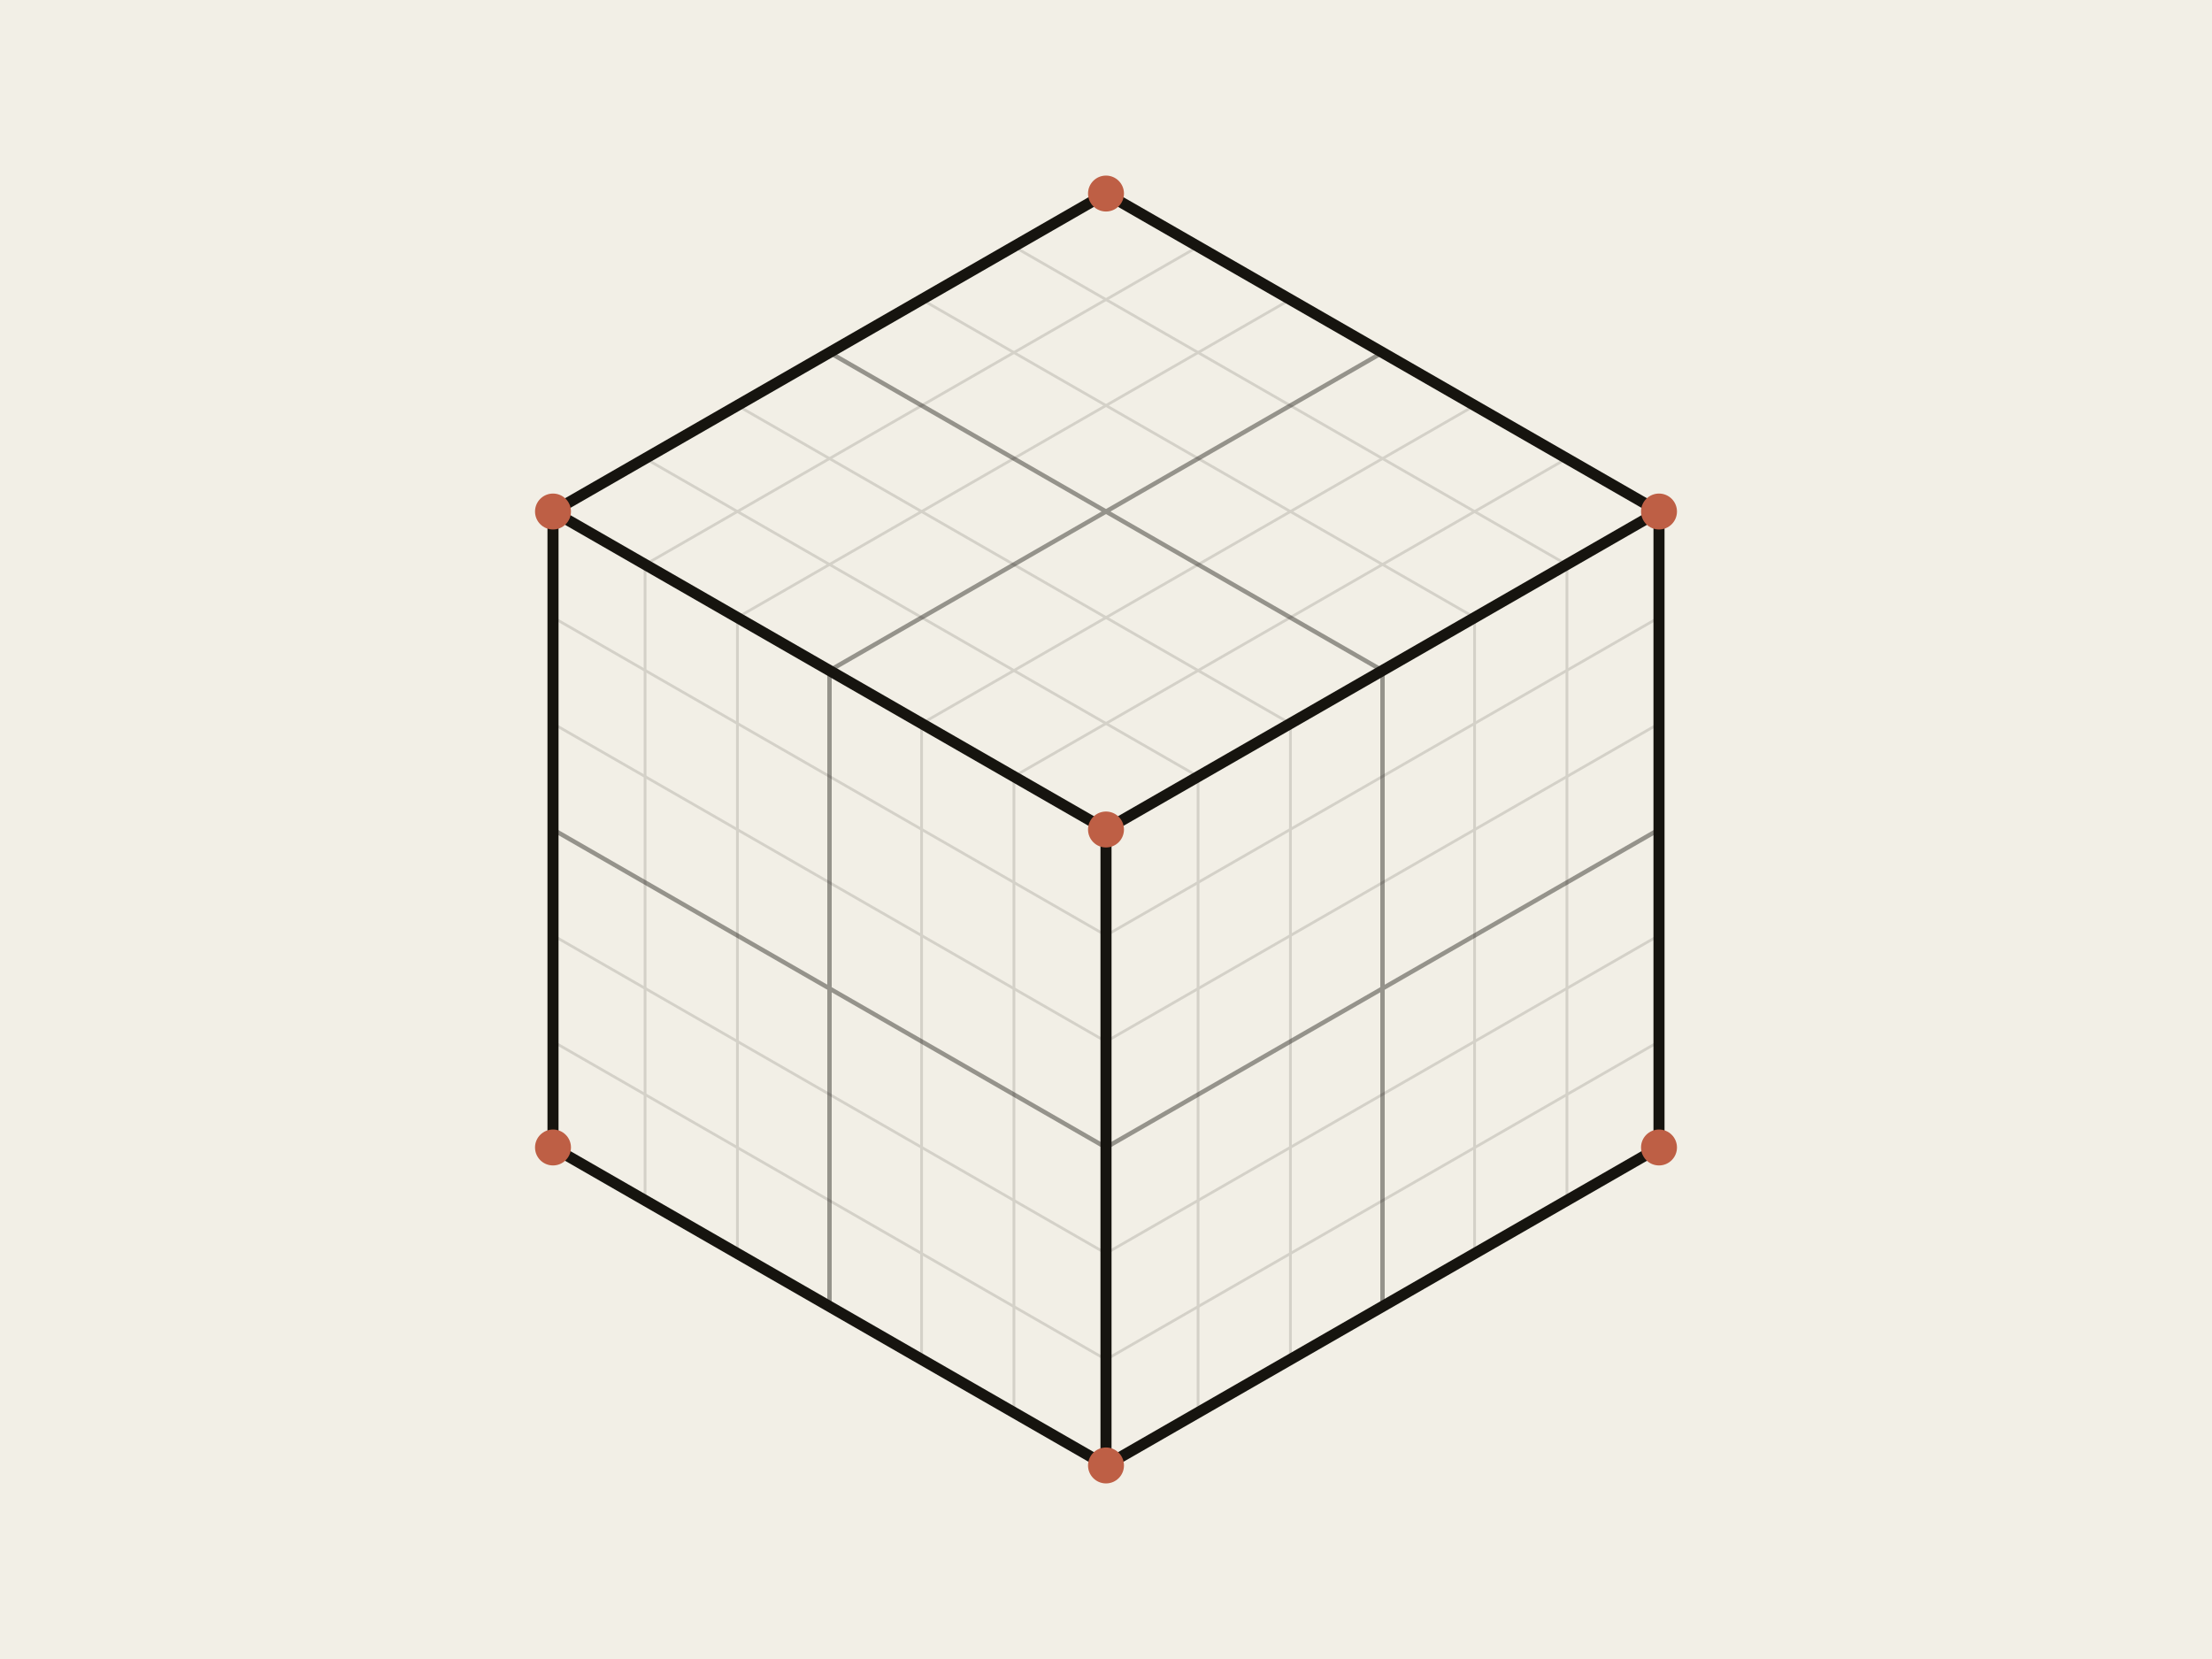
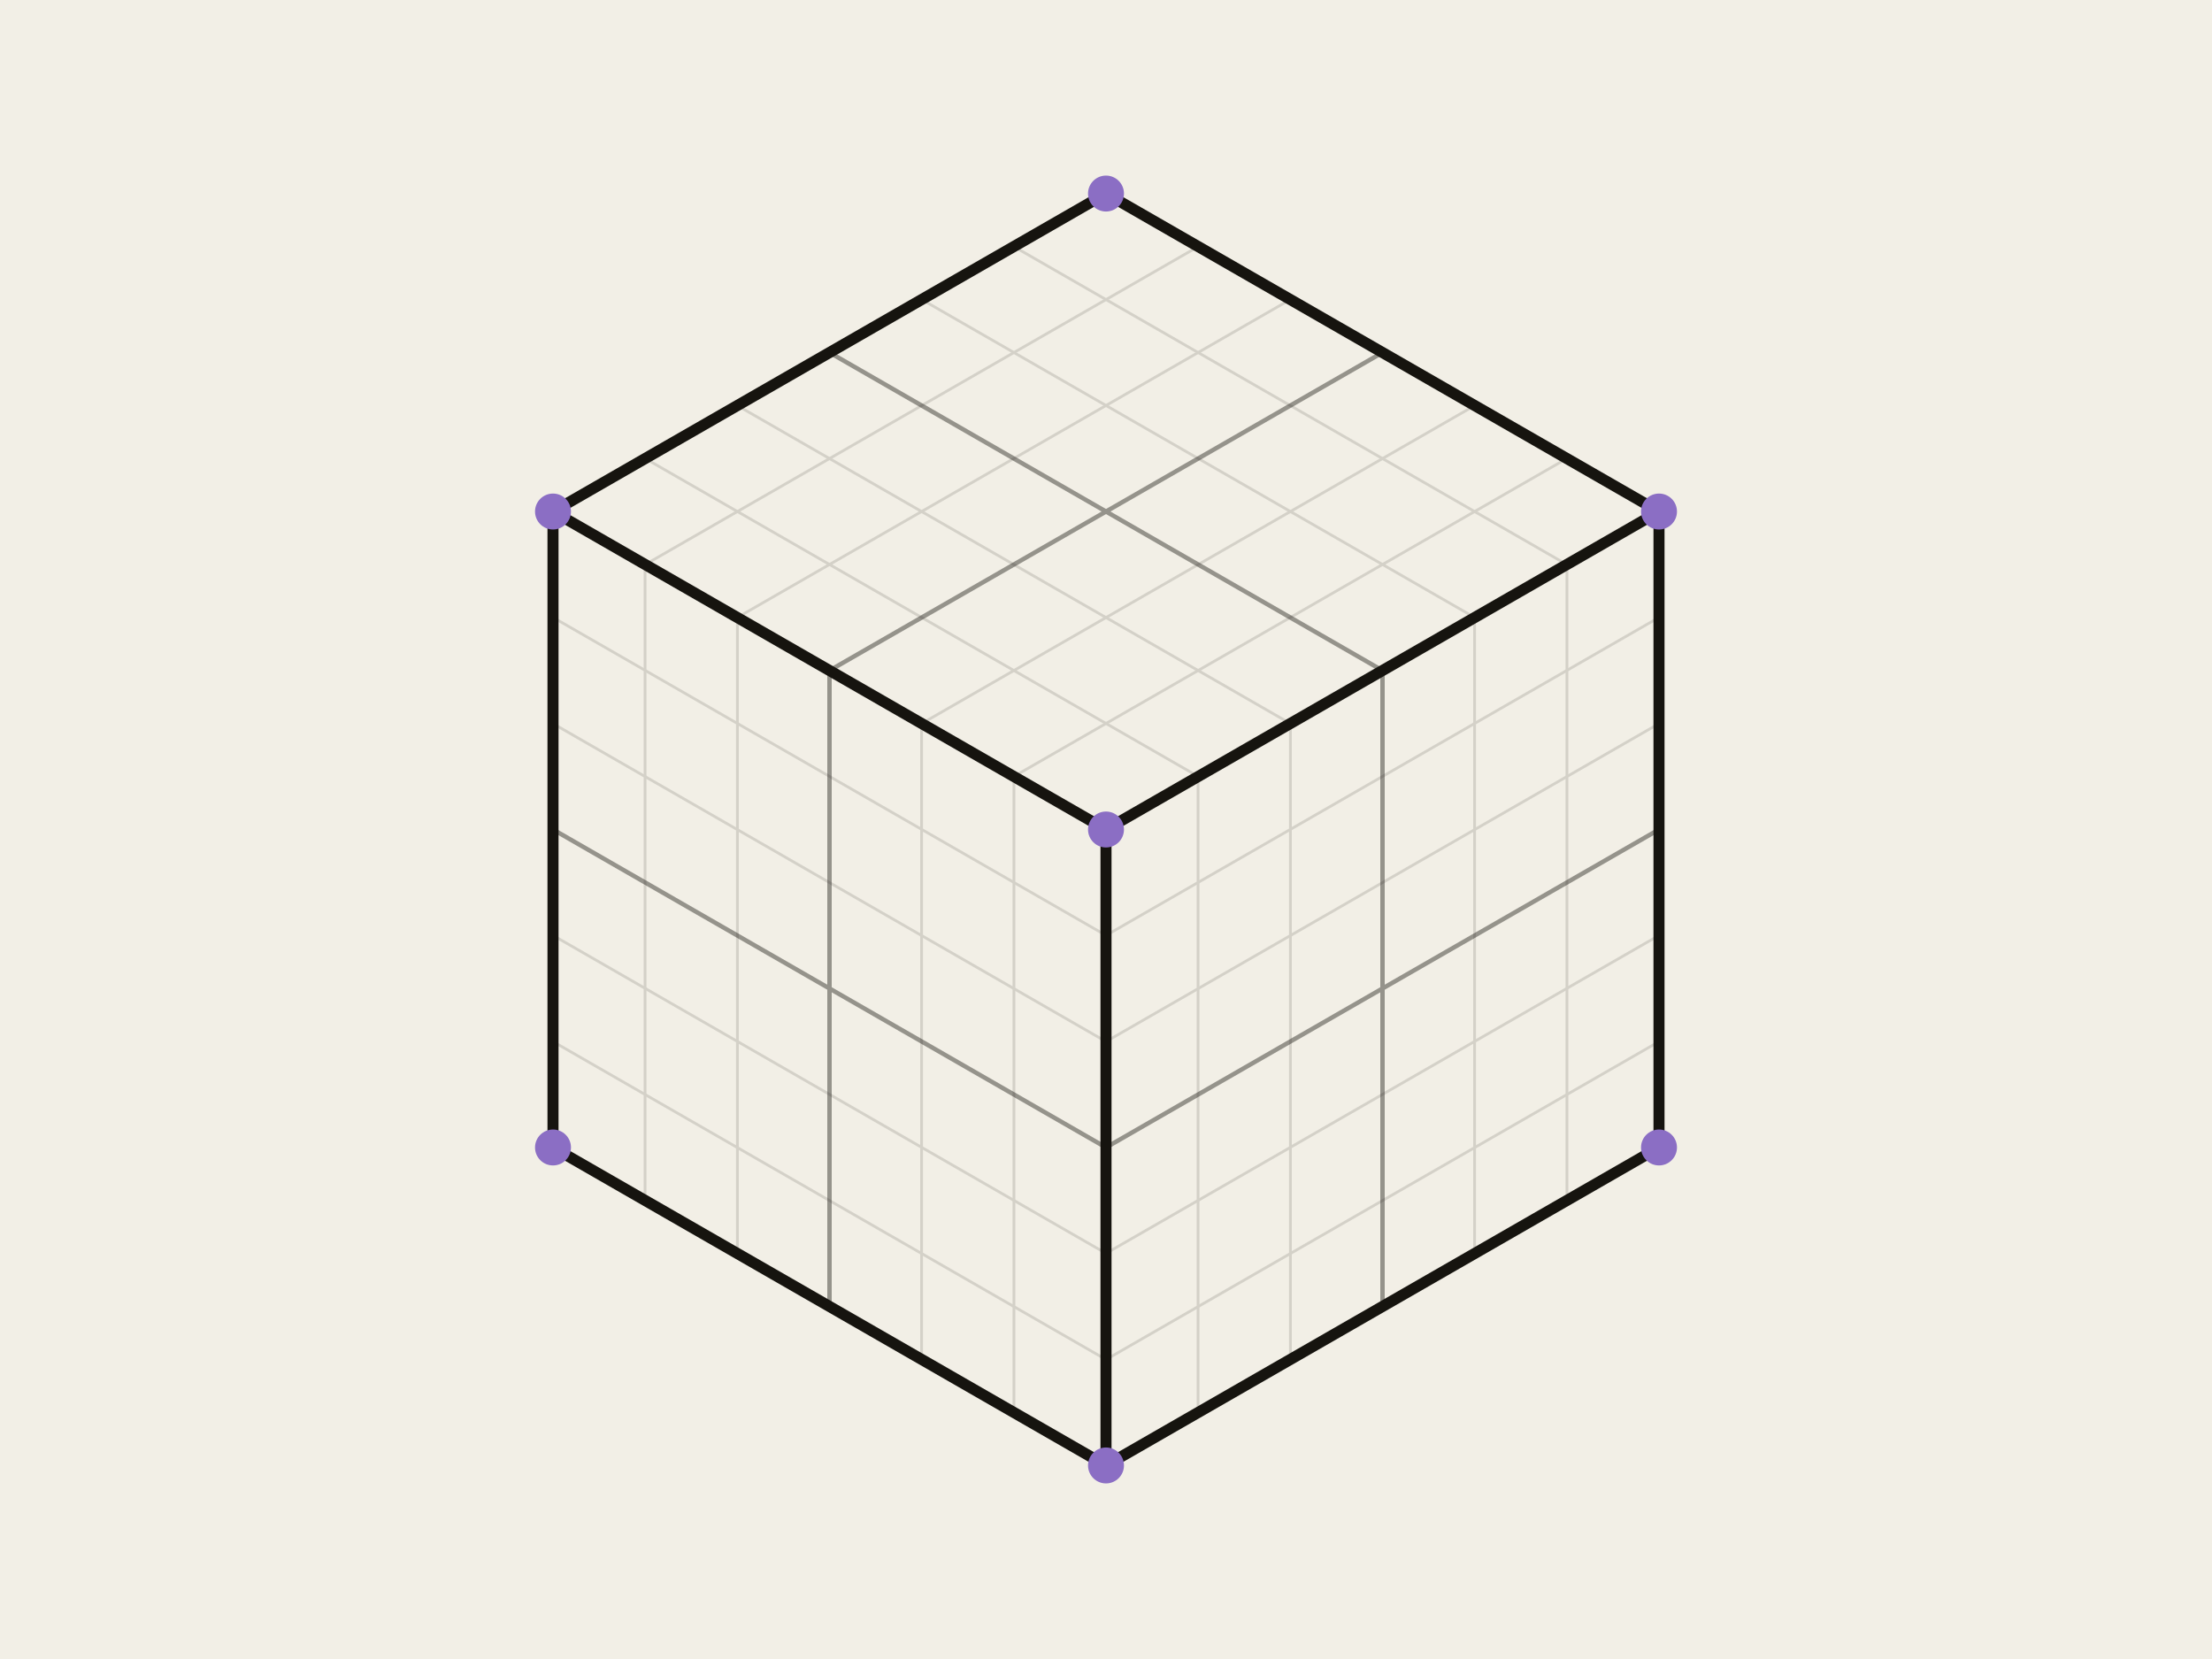
<svg xmlns="http://www.w3.org/2000/svg" viewBox="0 0 800 600" width="800" height="600">
  <rect width="800" height="600" fill="#f2efe6" />
  <g stroke="#16140f" stroke-width="1" opacity="0.14" fill="none">
    <path d="M433.3 89.2 L233.3 204.2" />
    <path d="M366.7 89.2 L566.7 204.2" />
    <path d="M466.7 108.3 L266.7 223.3" />
    <path d="M333.3 108.3 L533.3 223.3" />
    <path d="M533.3 146.7 L333.3 261.7" />
    <path d="M266.7 146.7 L466.7 261.7" />
    <path d="M566.7 165.8 L366.7 280.8" />
    <path d="M233.3 165.8 L433.3 280.8" />
    <path d="M233.3 204.2 L233.3 434.2" />
    <path d="M200.0 223.3 L400.0 338.3" />
    <path d="M266.7 223.3 L266.7 453.3" />
    <path d="M200.0 261.7 L400.0 376.7" />
    <path d="M333.3 261.7 L333.3 491.7" />
    <path d="M200.0 338.3 L400.0 453.3" />
    <path d="M366.7 280.8 L366.7 510.8" />
    <path d="M200.0 376.7 L400.0 491.7" />
    <path d="M433.3 280.8 L433.3 510.8" />
    <path d="M400.0 338.3 L600.0 223.3" />
    <path d="M466.7 261.7 L466.7 491.7" />
    <path d="M400.0 376.7 L600.0 261.7" />
    <path d="M533.3 223.3 L533.3 453.3" />
    <path d="M400.0 453.3 L600.0 338.3" />
    <path d="M566.7 204.2 L566.7 434.2" />
    <path d="M400.0 491.7 L600.0 376.7" />
  </g>
  <g stroke="#16140f" stroke-width="1.6" opacity="0.42" fill="none">
    <path d="M500.0 127.5 L300.0 242.5" />
    <path d="M300.0 127.5 L500.0 242.5" />
    <path d="M300.0 242.5 L300.0 472.5" />
    <path d="M200.0 300.0 L400.0 415.0" />
    <path d="M500.0 242.5 L500.0 472.5" />
    <path d="M400.0 415.0 L600.0 300.0" />
  </g>
  <g stroke="#16140f" stroke-width="4" stroke-linecap="round" stroke-linejoin="round" fill="none">
    <path d="M400.0 70.0 L600.0 185.0" />
    <path d="M600.0 185.0 L600.0 415.0" />
    <path d="M600.0 415.0 L400.0 530.0" />
    <path d="M400.0 530.0 L200.0 415.0" />
    <path d="M200.0 415.0 L200.0 185.0" />
    <path d="M200.0 185.0 L400.0 70.0" />
    <path d="M600.0 185.0 L400.0 300.0" />
    <path d="M400.0 300.0 L200.0 185.0" />
    <path d="M400.0 300.0 L400.0 530.0" />
  </g>
-   <g fill="#be5f45">
-     <circle cx="400" cy="70" r="6.5" />
-     <circle cx="600" cy="185" r="6.5" />
-     <circle cx="400" cy="300" r="6.5" />
-     <circle cx="200" cy="185" r="6.5" />
-     <circle cx="200" cy="415" r="6.5" />
-     <circle cx="400" cy="530" r="6.5" />
-     <circle cx="600" cy="415" r="6.5" />
+   <g>
+     <circle cx="400.0" cy="70.0" r="6.5" fill="#8b6ec4" />
+     <circle cx="600.0" cy="185.0" r="6.5" fill="#8b6ec4" />
+     <circle cx="400.0" cy="300.0" r="6.5" fill="#8b6ec4" />
+     <circle cx="200.0" cy="185.0" r="6.5" fill="#8b6ec4" />
+     <circle cx="200.0" cy="415.0" r="6.5" fill="#8b6ec4" />
+     <circle cx="400.0" cy="530.0" r="6.5" fill="#8b6ec4" />
+     <circle cx="600.0" cy="415.0" r="6.5" fill="#8b6ec4" />
  </g>
</svg>
